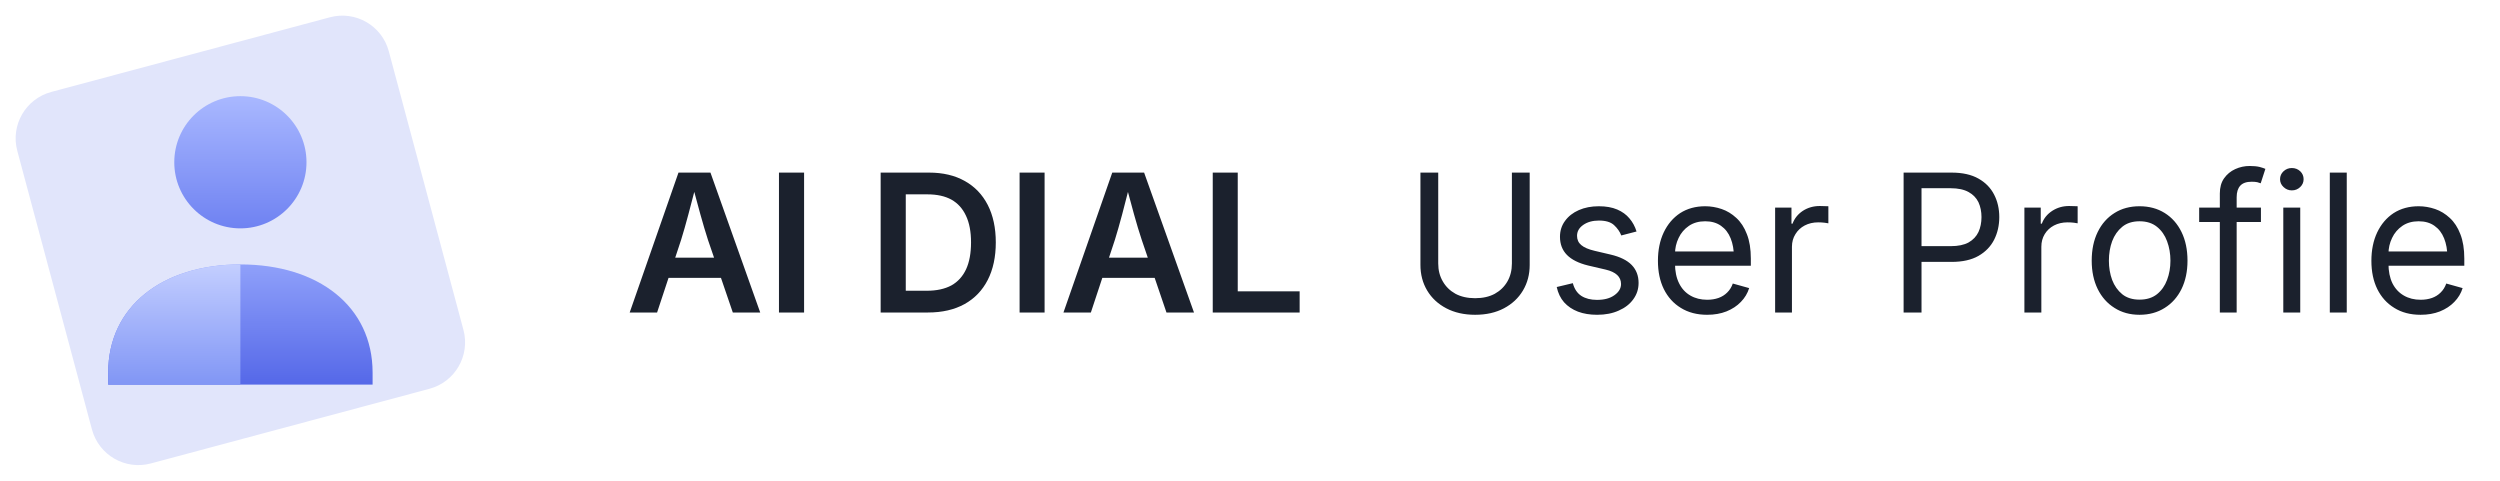
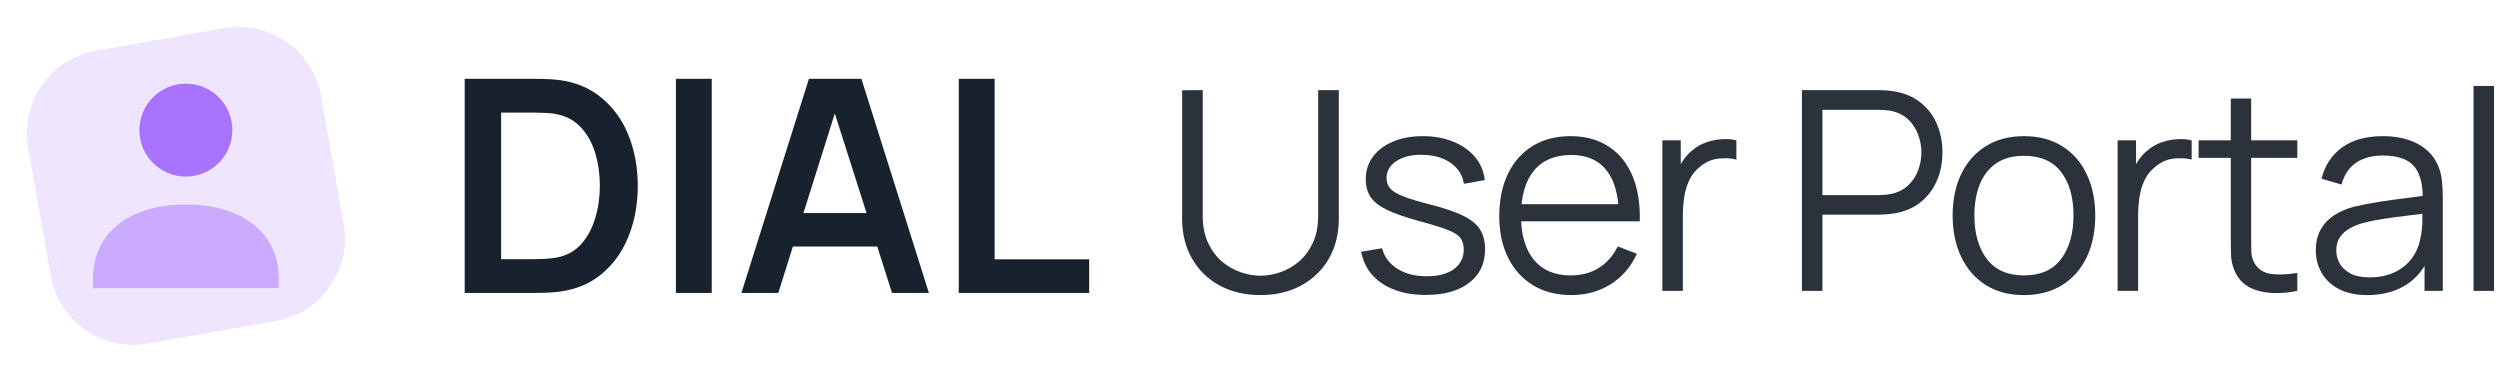
- <svg xmlns="http://www.w3.org/2000/svg" width="208" height="40" viewBox="0 0 208 40" fill="none">
-   <path transform="translate(40 0) scale(-1 1)" d="M35.733 7.649L12.551 1.438C10.417 0.866 8.224 2.132 7.652 4.266L1.441 27.448C0.869 29.582 2.135 31.776 4.269 32.347L27.451 38.559C29.585 39.131 31.778 37.864 32.35 35.73L38.562 12.548C39.134 10.414 37.867 8.221 35.733 7.649Z" fill="#E1E5FB" />
-   <circle cx="20" cy="13.5" r="5.5" fill="url(#paint0_linear_up)" />
-   <path d="M9 31C9 25.5 13.5 22 20 22C26.5 22 31 25.5 31 31V32H9V31Z" fill="url(#paint1_linear_up)" />
-   <path d="M20 22C13.5 22 9 25.5 9 31V32H20V22Z" fill="url(#paint2_linear_up)" />
-   <defs>
-     <linearGradient id="paint0_linear_up" x1="20" y1="8" x2="20" y2="19" gradientUnits="userSpaceOnUse">
-       <stop stop-color="#A9B8FF" />
-       <stop offset="1" stop-color="#6F82F2" />
-     </linearGradient>
-     <linearGradient id="paint1_linear_up" x1="20" y1="22" x2="20" y2="32" gradientUnits="userSpaceOnUse">
-       <stop stop-color="#8FA0FA" />
-       <stop offset="1" stop-color="#5568E8" />
-     </linearGradient>
-     <linearGradient id="paint2_linear_up" x1="14.5" y1="22" x2="14.5" y2="32" gradientUnits="userSpaceOnUse">
-       <stop stop-color="#C3CEFF" />
-       <stop offset="1" stop-color="#8196F5" />
-     </linearGradient>
-   </defs>
-   <path d="M52.39 26 56.45 14.36H59.11L63.25 26H60.97L58.9 19.95Q58.6 19.02 58.27 17.83Q57.94 16.65 57.54 15.14H57.98Q57.59 16.66 57.27 17.85Q56.95 19.05 56.67 19.95L54.67 26ZM54.76 23.12V21.44H60.89V23.12ZM66.9 14.36V26H64.81V14.36ZM77.21 26H74.26V24.19H77.11Q78.33 24.19 79.15 23.75Q79.96 23.3 80.38 22.4Q80.79 21.51 80.79 20.17Q80.79 18.83 80.37 17.95Q79.96 17.06 79.16 16.61Q78.36 16.17 77.16 16.17H74.21V14.36H77.29Q79.03 14.36 80.27 15.06Q81.51 15.75 82.18 17.05Q82.85 18.36 82.85 20.17Q82.85 21.98 82.18 23.29Q81.51 24.6 80.25 25.3Q78.98 26 77.21 26ZM75.36 14.36V26H73.27V14.36ZM86.91 14.36V26H84.83V14.36ZM88.48 26 92.54 14.36H95.19L99.34 26H97.05L94.99 19.95Q94.68 19.02 94.35 17.83Q94.02 16.65 93.62 15.14H94.06Q93.67 16.66 93.36 17.85Q93.04 19.05 92.76 19.95L90.76 26ZM90.84 23.12V21.44H96.97V23.12ZM100.9 26V14.36H102.98V24.24H108.13V26Z" fill="#1B212D" />
-   <path d="M122.73 26.19Q121.36 26.19 120.33 25.65Q119.3 25.11 118.74 24.17Q118.18 23.23 118.18 22.04V14.36H119.66V21.92Q119.66 22.76 120.04 23.41Q120.41 24.06 121.09 24.44Q121.78 24.81 122.73 24.81Q123.69 24.81 124.37 24.44Q125.05 24.06 125.42 23.41Q125.79 22.76 125.79 21.92V14.36H127.27V22.04Q127.27 23.23 126.71 24.17Q126.15 25.11 125.13 25.65Q124.11 26.19 122.73 26.19ZM132.88 26.19Q131.98 26.19 131.29 25.93Q130.59 25.66 130.13 25.15Q129.68 24.63 129.52 23.88L130.86 23.56Q131.05 24.28 131.57 24.62Q132.09 24.95 132.87 24.95Q133.78 24.95 134.32 24.56Q134.87 24.17 134.87 23.63Q134.87 23.18 134.55 22.88Q134.23 22.58 133.59 22.43L132.13 22.09Q130.95 21.8 130.37 21.21Q129.79 20.62 129.79 19.7Q129.79 18.95 130.21 18.38Q130.63 17.8 131.36 17.48Q132.09 17.16 133.02 17.16Q133.92 17.16 134.55 17.43Q135.18 17.7 135.57 18.17Q135.97 18.64 136.16 19.26L134.89 19.59Q134.71 19.12 134.29 18.73Q133.88 18.35 133.03 18.35Q132.25 18.35 131.73 18.71Q131.21 19.07 131.21 19.62Q131.21 20.1 131.56 20.39Q131.91 20.69 132.68 20.87L134 21.18Q135.19 21.46 135.76 22.05Q136.33 22.64 136.33 23.54Q136.33 24.3 135.89 24.9Q135.46 25.5 134.68 25.84Q133.91 26.19 132.88 26.19ZM142.03 26.19Q140.77 26.19 139.85 25.62Q138.93 25.06 138.43 24.05Q137.94 23.05 137.94 21.7Q137.94 20.36 138.42 19.34Q138.91 18.31 139.79 17.73Q140.68 17.16 141.87 17.16Q142.56 17.16 143.24 17.39Q143.91 17.62 144.46 18.13Q145.02 18.64 145.34 19.48Q145.67 20.31 145.67 21.52V22.11H138.89V20.92H144.91L144.26 21.36Q144.26 20.5 143.99 19.83Q143.72 19.16 143.19 18.79Q142.66 18.41 141.87 18.41Q141.08 18.41 140.52 18.79Q139.95 19.18 139.66 19.8Q139.36 20.42 139.36 21.13V21.92Q139.36 22.89 139.7 23.57Q140.03 24.24 140.64 24.59Q141.24 24.94 142.04 24.94Q142.55 24.94 142.98 24.79Q143.4 24.64 143.7 24.34Q144.01 24.04 144.17 23.59L145.53 23.97Q145.33 24.62 144.84 25.12Q144.36 25.62 143.64 25.91Q142.93 26.19 142.03 26.19ZM147.69 26V17.27H149.05V18.61H149.14Q149.38 17.95 150 17.54Q150.62 17.14 151.41 17.14Q151.56 17.14 151.78 17.15Q151.99 17.16 152.12 17.16V18.58Q152.05 18.56 151.8 18.53Q151.55 18.5 151.27 18.5Q150.65 18.5 150.15 18.76Q149.66 19.02 149.38 19.48Q149.09 19.94 149.09 20.53V26ZM158.38 26V14.36H162.37Q163.73 14.36 164.61 14.86Q165.48 15.35 165.91 16.19Q166.34 17.02 166.34 18.06Q166.34 19.1 165.91 19.95Q165.48 20.79 164.61 21.29Q163.73 21.79 162.38 21.79H159.55V20.48H162.3Q163.23 20.48 163.79 20.17Q164.35 19.85 164.61 19.3Q164.86 18.75 164.86 18.06Q164.86 17.38 164.61 16.83Q164.35 16.29 163.79 15.98Q163.22 15.66 162.29 15.66H159.87V26ZM168.43 26V17.27H169.79V18.61H169.88Q170.12 17.95 170.75 17.54Q171.37 17.14 172.15 17.14Q172.3 17.14 172.52 17.15Q172.73 17.16 172.86 17.16V18.58Q172.8 18.56 172.55 18.53Q172.3 18.5 172.02 18.5Q171.39 18.5 170.89 18.76Q170.4 19.02 170.12 19.48Q169.84 19.94 169.84 20.53V26ZM178.01 26.19Q176.82 26.19 175.93 25.62Q175.03 25.06 174.53 24.05Q174.03 23.03 174.03 21.69Q174.03 20.32 174.53 19.3Q175.03 18.28 175.93 17.72Q176.82 17.16 178.01 17.16Q179.2 17.16 180.1 17.72Q181 18.28 181.5 19.3Q182 20.32 182 21.69Q182 23.03 181.5 24.05Q181 25.06 180.1 25.62Q179.2 26.19 178.01 26.19ZM178.01 24.93Q178.89 24.93 179.46 24.48Q180.03 24.02 180.3 23.29Q180.58 22.55 180.58 21.69Q180.58 20.82 180.3 20.07Q180.03 19.33 179.46 18.87Q178.89 18.41 178.01 18.41Q177.13 18.41 176.57 18.87Q176.01 19.33 175.73 20.07Q175.46 20.81 175.46 21.69Q175.46 22.55 175.73 23.29Q176.01 24.02 176.57 24.48Q177.13 24.93 178.01 24.93ZM188.11 17.27V18.47H182.97V17.27ZM184.69 26V16.1Q184.69 15.34 185.04 14.84Q185.4 14.33 185.97 14.07Q186.54 13.81 187.17 13.81Q187.67 13.81 188 13.89Q188.33 13.98 188.48 14.05L188.09 15.25Q187.98 15.21 187.81 15.16Q187.63 15.12 187.34 15.12Q186.69 15.12 186.39 15.45Q186.09 15.78 186.09 16.41V26ZM189.97 26V17.27H191.38V26ZM190.68 15.84Q190.28 15.84 189.99 15.56Q189.7 15.29 189.7 14.91Q189.7 14.52 189.99 14.25Q190.28 13.98 190.68 13.98Q191.09 13.98 191.38 14.25Q191.66 14.52 191.66 14.91Q191.66 15.29 191.38 15.56Q191.09 15.84 190.68 15.84ZM195.25 14.36V26H193.84V14.36ZM201.39 26.19Q200.12 26.19 199.21 25.62Q198.29 25.06 197.79 24.05Q197.3 23.05 197.3 21.7Q197.3 20.36 197.78 19.34Q198.27 18.31 199.15 17.73Q200.04 17.16 201.23 17.16Q201.92 17.16 202.6 17.39Q203.27 17.62 203.82 18.13Q204.38 18.64 204.7 19.48Q205.03 20.31 205.03 21.52V22.11H198.25V20.92H204.27L203.62 21.36Q203.62 20.5 203.35 19.83Q203.08 19.16 202.55 18.79Q202.02 18.41 201.23 18.41Q200.44 18.41 199.88 18.79Q199.31 19.18 199.02 19.8Q198.72 20.42 198.72 21.13V21.92Q198.72 22.89 199.05 23.57Q199.39 24.24 200 24.59Q200.6 24.94 201.4 24.94Q201.91 24.94 202.34 24.79Q202.76 24.64 203.06 24.34Q203.37 24.04 203.53 23.59L204.89 23.97Q204.69 24.62 204.2 25.12Q203.72 25.62 203 25.91Q202.29 26.19 201.39 26.19Z" fill="#1B212D" />
+ <svg xmlns="http://www.w3.org/2000/svg" width="269" height="40" viewBox="0 0 269 40" fill="none">
+   <path d="M24.117 3.029L10.329 5.46C5.434 6.323 2.166 10.991 3.029 15.886L5.46 29.673C6.323 34.568 10.991 37.837 15.886 36.974L29.673 34.543C34.568 33.68 37.837 29.012 36.974 24.117L34.543 10.329C33.68 5.434 29.012 2.166 24.117 3.029Z" fill="#A972FF" fill-opacity="0.18" />
+   <path d="M20.001 19.001C22.763 19.001 25.001 16.763 25.001 14.001C25.001 11.24 22.763 9.001 20.001 9.001C17.24 9.001 15.001 11.24 15.001 14.001C15.001 16.763 17.24 19.001 20.001 19.001Z" fill="#A972FF" />
+   <path d="M10.001 30.001C10.001 25.001 14.001 22.001 20.001 22.001C26.001 22.001 30.001 25.001 30.001 30.001V31.001H10.001V30.001Z" fill="#A972FF" fill-opacity="0.5" />
+   <path d="M50 31.52V8.48H57.344C57.536 8.48 57.915 8.486 58.48 8.496C59.056 8.507 59.611 8.544 60.144 8.608C61.968 8.843 63.509 9.494 64.768 10.56C66.037 11.617 66.997 12.966 67.648 14.608C68.299 16.251 68.624 18.049 68.624 20C68.624 21.953 68.299 23.75 67.648 25.392C66.997 27.035 66.037 28.39 64.768 29.456C63.509 30.512 61.968 31.158 60.144 31.392C59.621 31.456 59.072 31.494 58.496 31.505C57.92 31.515 57.536 31.52 57.344 31.52H50ZM53.92 27.889H57.344C57.664 27.889 58.069 27.878 58.56 27.857C59.061 27.835 59.504 27.787 59.888 27.712C60.976 27.51 61.861 27.024 62.544 26.256C63.227 25.488 63.728 24.555 64.048 23.456C64.379 22.358 64.544 21.206 64.544 20C64.544 18.753 64.379 17.579 64.048 16.48C63.717 15.382 63.205 14.459 62.512 13.713C61.829 12.966 60.955 12.491 59.888 12.289C59.504 12.203 59.061 12.155 58.56 12.145C58.069 12.123 57.664 12.113 57.344 12.113H53.92V27.889Z" fill="#18212E" />
+   <path d="M72.726 31.52V8.48H76.582V31.52H72.726Z" fill="#18212E" />
+   <path d="M79.775 31.52L87.039 8.48H92.687L99.951 31.52H95.983L89.391 10.848H90.255L83.743 31.52H79.775ZM83.823 26.529V22.928H95.919V26.529H83.823Z" fill="#18212E" />
+   <path d="M103.164 31.52V8.48H107.02V27.904H117.196V31.52H103.164Z" fill="#18212E" />
+   <path d="M135.625 31.75C133.975 31.75 132.515 31.41 131.245 30.73C129.985 30.05 128.995 29.09 128.275 27.85C127.555 26.61 127.195 25.16 127.195 23.5V9.715L129.415 9.7V23.215C129.415 24.335 129.605 25.305 129.985 26.125C130.365 26.935 130.86 27.605 131.47 28.135C132.09 28.655 132.765 29.04 133.495 29.29C134.225 29.54 134.935 29.665 135.625 29.665C136.325 29.665 137.04 29.54 137.77 29.29C138.5 29.04 139.17 28.655 139.78 28.135C140.39 27.605 140.885 26.935 141.265 26.125C141.645 25.305 141.835 24.335 141.835 23.215V9.7H144.055V23.5C144.055 25.16 143.695 26.61 142.975 27.85C142.255 29.08 141.26 30.04 139.99 30.73C138.73 31.41 137.275 31.75 135.625 31.75Z" fill="#2B323B" />
+   <path d="M153.405 31.735C151.505 31.735 149.94 31.325 148.71 30.505C147.49 29.685 146.74 28.545 146.46 27.085L148.71 26.71C148.95 27.63 149.495 28.365 150.345 28.915C151.205 29.455 152.265 29.725 153.525 29.725C154.755 29.725 155.725 29.47 156.435 28.96C157.145 28.44 157.5 27.735 157.5 26.845C157.5 26.345 157.385 25.94 157.155 25.63C156.935 25.31 156.48 25.015 155.79 24.745C155.1 24.475 154.07 24.155 152.7 23.785C151.23 23.385 150.08 22.985 149.25 22.585C148.42 22.185 147.83 21.725 147.48 21.205C147.13 20.675 146.955 20.03 146.955 19.27C146.955 18.35 147.215 17.545 147.735 16.855C148.255 16.155 148.975 15.615 149.895 15.235C150.815 14.845 151.885 14.65 153.105 14.65C154.325 14.65 155.415 14.85 156.375 15.25C157.345 15.64 158.125 16.19 158.715 16.9C159.305 17.61 159.655 18.435 159.765 19.375L157.515 19.78C157.365 18.83 156.89 18.08 156.09 17.53C155.3 16.97 154.295 16.68 153.075 16.66C151.925 16.63 150.99 16.85 150.27 17.32C149.55 17.78 149.19 18.395 149.19 19.165C149.19 19.595 149.32 19.965 149.58 20.275C149.84 20.575 150.31 20.86 150.99 21.13C151.68 21.4 152.66 21.695 153.93 22.015C155.42 22.395 156.59 22.795 157.44 23.215C158.29 23.635 158.895 24.13 159.255 24.7C159.615 25.27 159.795 25.975 159.795 26.815C159.795 28.345 159.225 29.55 158.085 30.43C156.955 31.3 155.395 31.735 153.405 31.735Z" fill="#2B323B" />
+   <path d="M169.076 31.75C167.496 31.75 166.126 31.4 164.966 30.7C163.816 30 162.921 29.015 162.281 27.745C161.641 26.475 161.321 24.985 161.321 23.275C161.321 21.505 161.636 19.975 162.266 18.685C162.896 17.395 163.781 16.4 164.921 15.7C166.071 15 167.426 14.65 168.986 14.65C170.586 14.65 171.951 15.02 173.081 15.76C174.211 16.49 175.066 17.54 175.646 18.91C176.226 20.28 176.491 21.915 176.441 23.815H174.191V23.035C174.151 20.935 173.696 19.35 172.826 18.28C171.966 17.21 170.706 16.675 169.046 16.675C167.306 16.675 165.971 17.24 165.041 18.37C164.121 19.5 163.661 21.11 163.661 23.2C163.661 25.24 164.121 26.825 165.041 27.955C165.971 29.075 167.286 29.635 168.986 29.635C170.146 29.635 171.156 29.37 172.016 28.84C172.886 28.3 173.571 27.525 174.071 26.515L176.126 27.31C175.486 28.72 174.541 29.815 173.291 30.595C172.051 31.365 170.646 31.75 169.076 31.75ZM162.881 23.815V21.97H175.256V23.815H162.881Z" fill="#2B323B" />
+   <path d="M178.87 31.3V15.1H180.85V19L180.46 18.49C180.64 18.01 180.875 17.57 181.165 17.17C181.455 16.76 181.77 16.425 182.11 16.165C182.53 15.795 183.02 15.515 183.58 15.325C184.14 15.125 184.705 15.01 185.275 14.98C185.845 14.94 186.365 14.98 186.835 15.1V17.17C186.245 17.02 185.6 16.985 184.9 17.065C184.2 17.145 183.555 17.425 182.965 17.905C182.425 18.325 182.02 18.83 181.75 19.42C181.48 20 181.3 20.62 181.21 21.28C181.12 21.93 181.075 22.575 181.075 23.215V31.3H178.87Z" fill="#2B323B" />
+   <path d="M193.887 31.3V9.7H202.227C202.437 9.7 202.672 9.71 202.932 9.73C203.202 9.74 203.472 9.77 203.742 9.82C204.872 9.99 205.827 10.385 206.607 11.005C207.397 11.615 207.992 12.385 208.392 13.315C208.802 14.245 209.007 15.275 209.007 16.405C209.007 17.525 208.802 18.55 208.392 19.48C207.982 20.41 207.382 21.185 206.592 21.805C205.812 22.415 204.862 22.805 203.742 22.975C203.472 23.015 203.202 23.045 202.932 23.065C202.672 23.085 202.437 23.095 202.227 23.095H196.092V31.3H193.887ZM196.092 20.995H202.167C202.347 20.995 202.557 20.985 202.797 20.965C203.037 20.945 203.272 20.91 203.502 20.86C204.242 20.7 204.847 20.395 205.317 19.945C205.797 19.495 206.152 18.96 206.382 18.34C206.622 17.72 206.742 17.075 206.742 16.405C206.742 15.735 206.622 15.09 206.382 14.47C206.152 13.84 205.797 13.3 205.317 12.85C204.847 12.4 204.242 12.095 203.502 11.935C203.272 11.885 203.037 11.855 202.797 11.845C202.557 11.825 202.347 11.815 202.167 11.815H196.092V20.995Z" fill="#2B323B" />
+   <path d="M217.769 31.75C216.159 31.75 214.784 31.385 213.644 30.655C212.504 29.925 211.629 28.915 211.019 27.625C210.409 26.335 210.104 24.855 210.104 23.185C210.104 21.485 210.414 19.995 211.034 18.715C211.654 17.435 212.534 16.44 213.674 15.73C214.824 15.01 216.189 14.65 217.769 14.65C219.389 14.65 220.769 15.015 221.909 15.745C223.059 16.465 223.934 17.47 224.534 18.76C225.144 20.04 225.449 21.515 225.449 23.185C225.449 24.885 225.144 26.38 224.534 27.67C223.924 28.95 223.044 29.95 221.894 30.67C220.744 31.39 219.369 31.75 217.769 31.75ZM217.769 29.635C219.569 29.635 220.909 29.04 221.789 27.85C222.669 26.65 223.109 25.095 223.109 23.185C223.109 21.225 222.664 19.665 221.774 18.505C220.894 17.345 219.559 16.765 217.769 16.765C216.559 16.765 215.559 17.04 214.769 17.59C213.989 18.13 213.404 18.885 213.014 19.855C212.634 20.815 212.444 21.925 212.444 23.185C212.444 25.135 212.894 26.7 213.794 27.88C214.694 29.05 216.019 29.635 217.769 29.635Z" fill="#2B323B" />
+   <path d="M227.858 31.3V15.1H229.838V19L229.448 18.49C229.628 18.01 229.863 17.57 230.153 17.17C230.443 16.76 230.758 16.425 231.098 16.165C231.518 15.795 232.008 15.515 232.568 15.325C233.128 15.125 233.693 15.01 234.263 14.98C234.833 14.94 235.353 14.98 235.823 15.1V17.17C235.233 17.02 234.588 16.985 233.888 17.065C233.188 17.145 232.543 17.425 231.953 17.905C231.413 18.325 231.008 18.83 230.738 19.42C230.468 20 230.288 20.62 230.198 21.28C230.108 21.93 230.063 22.575 230.063 23.215V31.3H227.858Z" fill="#2B323B" />
+   <path d="M247.189 31.3C246.279 31.49 245.379 31.565 244.489 31.525C243.609 31.485 242.819 31.295 242.119 30.955C241.429 30.615 240.904 30.085 240.544 29.365C240.254 28.765 240.094 28.16 240.064 27.55C240.044 26.93 240.034 26.225 240.034 25.435V10.6H242.224V25.345C242.224 26.025 242.229 26.595 242.239 27.055C242.259 27.505 242.364 27.905 242.554 28.255C242.914 28.925 243.484 29.325 244.264 29.455C245.054 29.585 246.029 29.555 247.189 29.365V31.3ZM236.569 16.99V15.1H247.189V16.99H236.569Z" fill="#2B323B" />
+   <path d="M254.715 31.75C253.495 31.75 252.47 31.53 251.64 31.09C250.82 30.65 250.205 30.065 249.795 29.335C249.385 28.605 249.18 27.81 249.18 26.95C249.18 26.07 249.355 25.32 249.705 24.7C250.065 24.07 250.55 23.555 251.16 23.155C251.78 22.755 252.495 22.45 253.305 22.24C254.125 22.04 255.03 21.865 256.02 21.715C257.02 21.555 257.995 21.42 258.945 21.31C259.905 21.19 260.745 21.075 261.465 20.965L260.685 21.445C260.715 19.845 260.405 18.66 259.755 17.89C259.105 17.12 257.975 16.735 256.365 16.735C255.255 16.735 254.315 16.985 253.545 17.485C252.785 17.985 252.25 18.775 251.94 19.855L249.795 19.225C250.165 17.775 250.91 16.65 252.03 15.85C253.15 15.05 254.605 14.65 256.395 14.65C257.875 14.65 259.13 14.93 260.16 15.49C261.2 16.04 261.935 16.84 262.365 17.89C262.565 18.36 262.695 18.885 262.755 19.465C262.815 20.045 262.845 20.635 262.845 21.235V31.3H260.88V27.235L261.45 27.475C260.9 28.865 260.045 29.925 258.885 30.655C257.725 31.385 256.335 31.75 254.715 31.75ZM254.97 29.845C256 29.845 256.9 29.66 257.67 29.29C258.44 28.92 259.06 28.415 259.53 27.775C260 27.125 260.305 26.395 260.445 25.585C260.565 25.065 260.63 24.495 260.64 23.875C260.65 23.245 260.655 22.775 260.655 22.465L261.495 22.9C260.745 23 259.93 23.1 259.05 23.2C258.18 23.3 257.32 23.415 256.47 23.545C255.63 23.675 254.87 23.83 254.19 24.01C253.73 24.14 253.285 24.325 252.855 24.565C252.425 24.795 252.07 25.105 251.79 25.495C251.52 25.885 251.385 26.37 251.385 26.95C251.385 27.42 251.5 27.875 251.73 28.315C251.97 28.755 252.35 29.12 252.87 29.41C253.4 29.7 254.1 29.845 254.97 29.845Z" fill="#2B323B" />
+   <path d="M266.15 31.3V9.25H268.355V31.3H266.15Z" fill="#2B323B" />
</svg>
